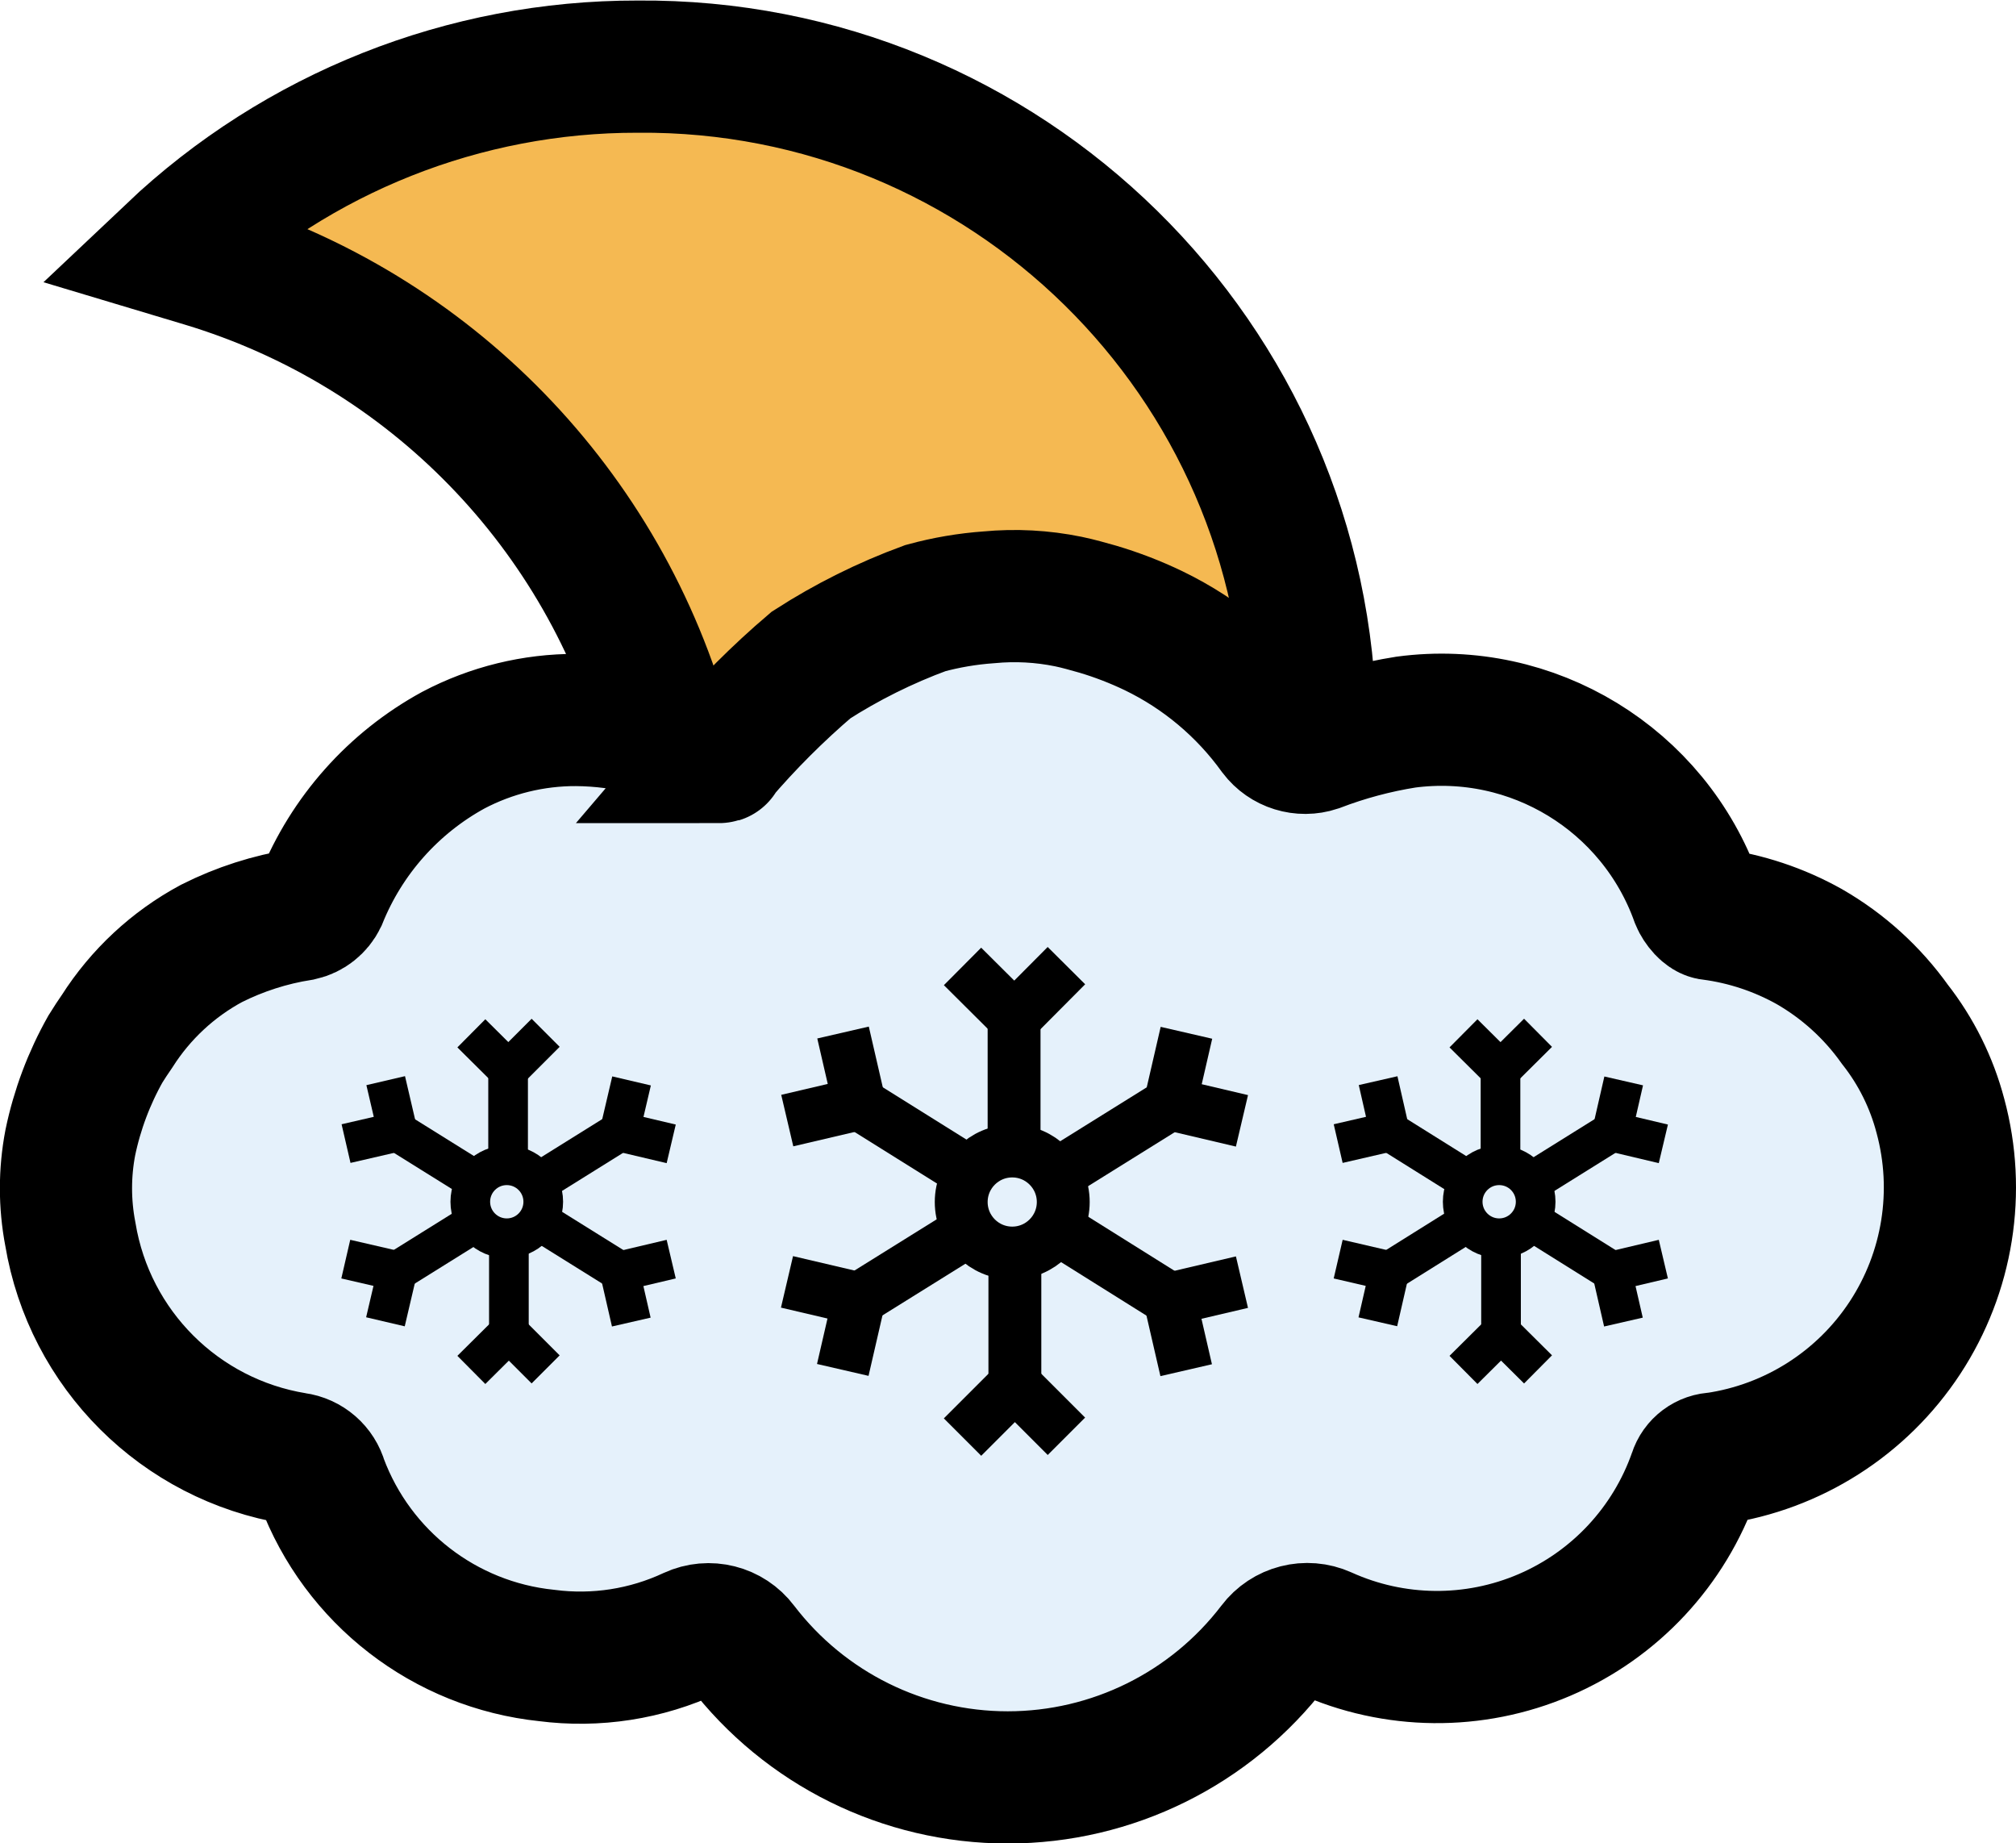
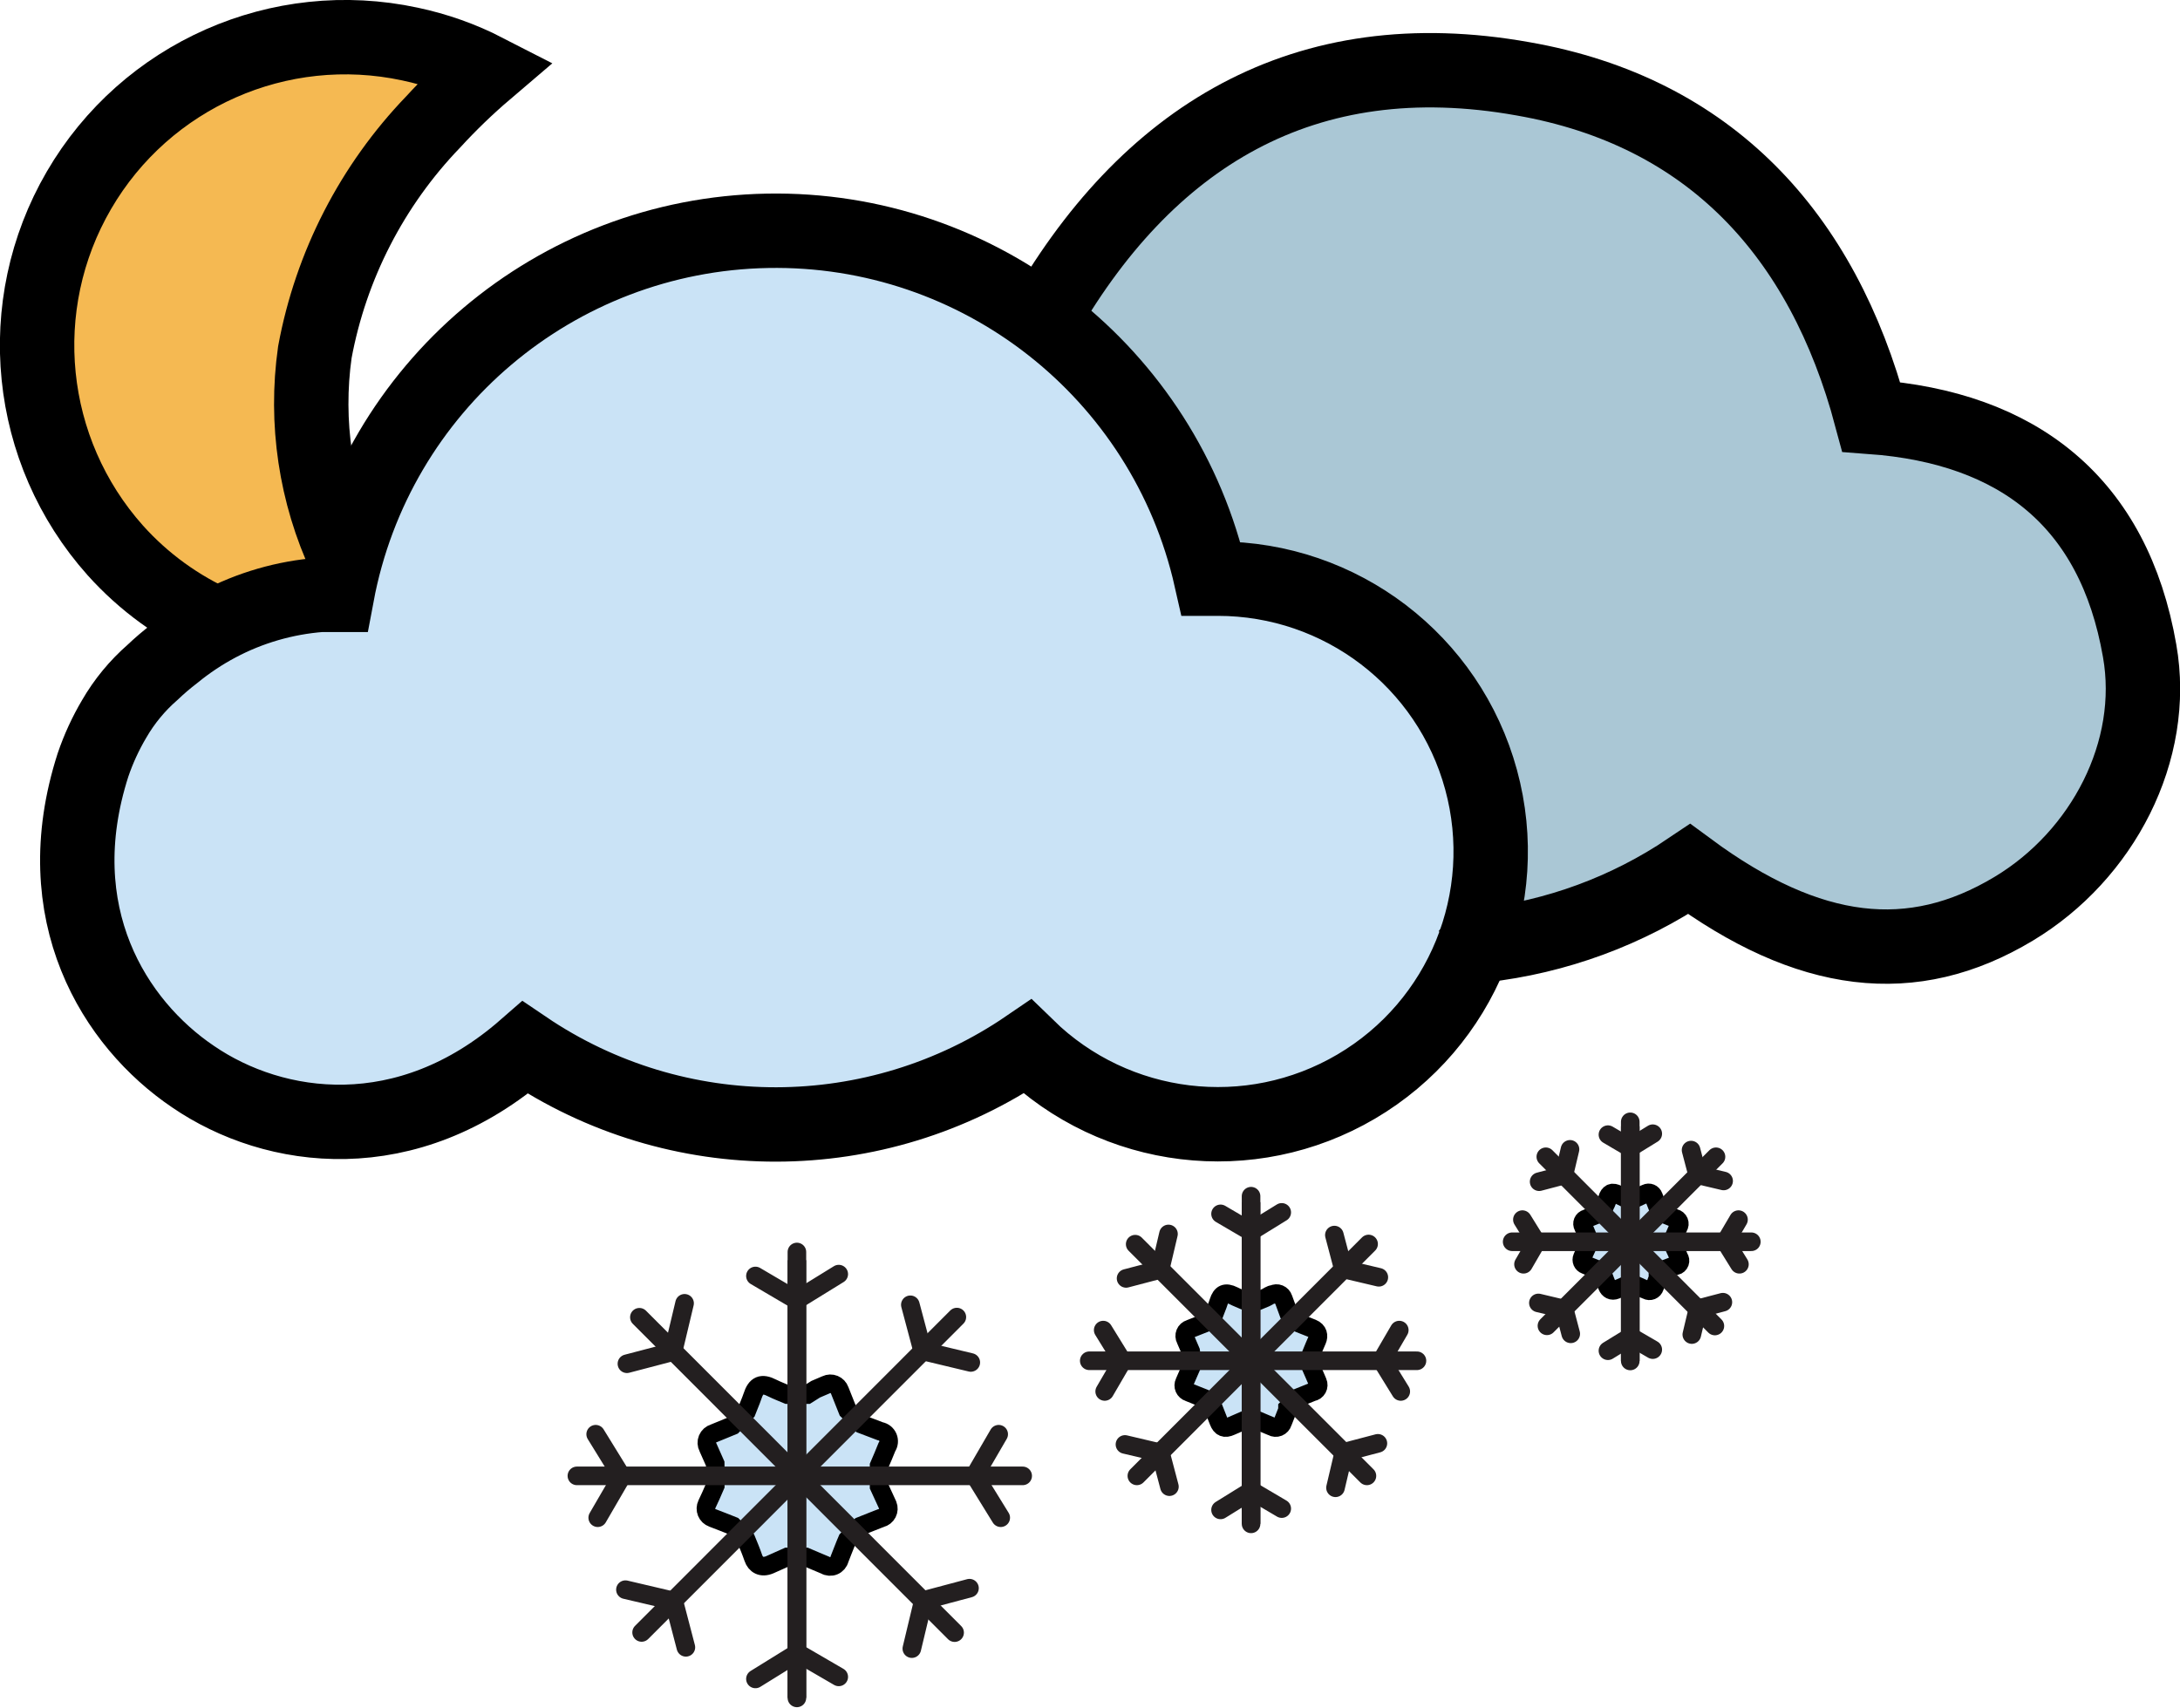
- <svg xmlns="http://www.w3.org/2000/svg" viewBox="0 0 76.26 69.69">
+ <svg xmlns="http://www.w3.org/2000/svg" viewBox="0 0 117.22 91.81">
  <defs>
-     <style>.cls-1{fill:#f5b952;}.cls-2{fill:#e5f1fb;}.cls-3,.cls-4,.cls-5{fill:none;stroke:#000;stroke-miterlimit:10;}.cls-3{stroke-width:1.5px;}.cls-4{stroke-width:2px;}.cls-5{stroke-width:5px;}</style>
+     <style>.cls-1{fill:#cae3f6;}.cls-2{fill:#f5b952;}.cls-3{fill:#aac7d5;}.cls-4,.cls-5,.cls-6,.cls-7{fill:none;stroke-miterlimit:10;}.cls-4,.cls-7{stroke:#000;}.cls-5,.cls-6{stroke:#231f20;}.cls-6{stroke-linecap:round;}.cls-7{stroke-width:4px;}</style>
  </defs>
  <g id="Layer_2" data-name="Layer 2">
    <g id="Layer_1-2" data-name="Layer 1">
-       <path class="cls-1" d="M25.21,26.89c2.34-.46,4.67-1,7-1.48C37,24.34,42,24.31,46.79,23.26c.29-.06.58-.11.86-.14A25.59,25.59,0,0,0,5,9.51l1.2.36C18.12,13.5,25.46,18.93,25.21,26.89Z" />
-       <path class="cls-2" d="M72.63,42.71a9.76,9.76,0,0,0-1.91-3.66,9.48,9.48,0,0,0-2.41-2.23,10.19,10.19,0,0,0-4.12-1.51c-.21,0-.45-.32-.55-.54a10,10,0,0,0-10.7-6.52,18.19,18.19,0,0,0-3.54.93,1,1,0,0,1-1.18-.41,12,12,0,0,0-4.6-3.9,12.61,12.61,0,0,0-2-.79c-.35-.11-.72-.21-1.09-.29a10.43,10.43,0,0,0-3-.17c-.45,0-.85.08-1.2.13a10.94,10.94,0,0,0-1.15.24L35,24a21.18,21.18,0,0,0-4.17,2,29.76,29.76,0,0,0-3.42,3.34c.09,0,0,0-.1,0A11.39,11.39,0,0,0,22.18,28a9.65,9.65,0,0,0-4.56,1.09,10.67,10.67,0,0,0-4.73,5,2.18,2.18,0,0,1-1.34,1,11.09,11.09,0,0,0-2.83,1,9.39,9.39,0,0,0-3.55,3.15c-.14.21-.29.42-.42.65a11.34,11.34,0,0,0-1.32,3.4,8.63,8.63,0,0,0,0,3.34,10,10,0,0,0,8.29,8.24,1.16,1.16,0,0,1,1,.84A10,10,0,0,0,21,62.12a9.92,9.92,0,0,0,5.72-1,1,1,0,0,1,1.26.31,12.48,12.48,0,0,0,20.18.1,1,1,0,0,1,1.25-.31,10.16,10.16,0,0,0,14.14-5.51.8.8,0,0,1,.77-.57A10,10,0,0,0,72.63,42.71Z" />
-       <line class="cls-3" x1="19.22" y1="40.5" x2="19.22" y2="44.41" />
-       <polyline class="cls-3" points="17.83 39.08 19.23 40.47 20.64 39.06" />
-       <line class="cls-3" x1="19.25" y1="50.37" x2="19.25" y2="46.46" />
-       <polyline class="cls-3" points="20.64 51.79 19.25 50.4 17.83 51.81" />
-       <line class="cls-3" x1="23.42" y1="48.06" x2="20.1" y2="45.99" />
-       <polyline class="cls-3" points="23.88 50 23.44 48.08 25.39 47.62" />
-       <line class="cls-3" x1="15.05" y1="42.81" x2="18.37" y2="44.88" />
-       <polyline class="cls-3" points="14.59 40.87 15.04 42.8 13.09 43.25" />
-       <line class="cls-3" x1="15.05" y1="48.06" x2="18.37" y2="45.99" />
-       <polyline class="cls-3" points="14.58 49.99 15.03 48.07 13.08 47.62" />
-       <line class="cls-3" x1="23.42" y1="42.81" x2="20.1" y2="44.88" />
-       <polyline class="cls-3" points="23.89 40.88 23.44 42.8 25.39 43.26" />
-       <circle class="cls-3" cx="19.17" cy="45.45" r="1.38" />
-       <line class="cls-4" x1="38.36" y1="38.53" x2="38.36" y2="44" />
-       <polyline class="cls-4" points="36.41 36.55 38.37 38.5 40.34 36.52" />
-       <line class="cls-4" x1="38.39" y1="52.34" x2="38.39" y2="46.87" />
-       <polyline class="cls-4" points="40.34 54.32 38.39 52.37 36.41 54.35" />
-       <line class="cls-4" x1="44.22" y1="49.11" x2="39.59" y2="46.21" />
-       <polyline class="cls-4" points="44.87 51.82 44.25 49.13 46.98 48.49" />
-       <line class="cls-4" x1="32.53" y1="41.76" x2="37.17" y2="44.66" />
-       <polyline class="cls-4" points="31.89 39.05 32.51 41.74 29.78 42.38" />
-       <line class="cls-4" x1="32.53" y1="49.1" x2="37.17" y2="46.21" />
-       <polyline class="cls-4" points="31.88 51.81 32.5 49.12 29.77 48.48" />
-       <line class="cls-4" x1="44.23" y1="41.77" x2="39.59" y2="44.66" />
-       <polyline class="cls-4" points="44.88 39.06 44.26 41.75 46.98 42.39" />
-       <circle class="cls-4" cx="38.29" cy="45.46" r="1.93" />
-       <line class="cls-3" x1="56.76" y1="40.5" x2="56.76" y2="44.41" />
-       <polyline class="cls-3" points="55.36 39.08 56.76 40.47 58.18 39.06" />
-       <line class="cls-3" x1="56.78" y1="50.37" x2="56.78" y2="46.46" />
-       <polyline class="cls-3" points="58.18 51.79 56.78 50.4 55.36 51.81" />
-       <line class="cls-3" x1="60.95" y1="48.06" x2="57.64" y2="45.99" />
-       <polyline class="cls-3" points="61.41 50 60.97 48.08 62.92 47.62" />
-       <line class="cls-3" x1="52.59" y1="42.81" x2="55.9" y2="44.88" />
-       <polyline class="cls-3" points="52.13 40.87 52.57 42.8 50.62 43.25" />
-       <line class="cls-3" x1="52.59" y1="48.06" x2="55.9" y2="45.99" />
-       <polyline class="cls-3" points="52.12 49.99 52.56 48.07 50.62 47.62" />
-       <line class="cls-3" x1="60.96" y1="42.81" x2="57.64" y2="44.88" />
-       <polyline class="cls-3" points="61.42 40.88 60.98 42.8 62.92 43.26" />
-       <circle class="cls-3" cx="56.71" cy="45.45" r="1.38" />
-       <path class="cls-5" d="M49.57,28.3c0-.26,0-.52,0-.78a25.24,25.24,0,0,0-25.45-25,25.57,25.57,0,0,0-17.62,7l1.2.36a25.89,25.89,0,0,1,17.52,18" />
-       <path class="cls-5" d="M73.4,42.2a9.53,9.53,0,0,0-1.72-3.46,10.24,10.24,0,0,0-3.24-2.94,10.36,10.36,0,0,0-3.7-1.23c-.21,0-.47-.33-.56-.55a10.25,10.25,0,0,0-11-6.71,16.79,16.79,0,0,0-3.36.9,1.42,1.42,0,0,1-1.58-.49,12.25,12.25,0,0,0-4.61-3.87,14.27,14.27,0,0,0-2.1-.81c-.36-.1-.73-.21-1.12-.29a10.17,10.17,0,0,0-3-.16A12.47,12.47,0,0,0,35,23a22,22,0,0,0-4.32,2.15,30.89,30.89,0,0,0-3.48,3.48c.09,0,0,0-.1-.05a11.43,11.43,0,0,0-5.3-1.35,9.9,9.9,0,0,0-4.65,1.14,11.16,11.16,0,0,0-5,5.62,1.12,1.12,0,0,1-.76.6A11.53,11.53,0,0,0,8,35.68,9.65,9.65,0,0,0,4.43,39c-.15.22-.3.44-.44.67a12.3,12.3,0,0,0-1.33,3.54,9.18,9.18,0,0,0,0,3.46,10.31,10.31,0,0,0,8.51,8.49,1.2,1.2,0,0,1,1,.87,10.21,10.21,0,0,0,8.51,6.58,9.91,9.91,0,0,0,5.47-.85,1.56,1.56,0,0,1,1.9.48,12.67,12.67,0,0,0,20.14,0,1.58,1.58,0,0,1,1.91-.49,10.32,10.32,0,0,0,14-6,.84.84,0,0,1,.79-.59A10.36,10.36,0,0,0,73.4,42.2Z" />
+       <path class="cls-1" d="M47.73,80.85l-.46-1V78.74q.21-.49.42-1a.55.55,0,0,0-.36-.85l-1-.39-.75-.73-.43-1.09a.53.53,0,0,0-.73-.29c-.19.07-.38.16-.56.24l-.49.22H42.34c-.28-.13-.55-.23-.81-.36-.58-.29-.88-.15-1.07.44-.09.28-.21.54-.32.83l-.75.75-1,.41a.54.54,0,0,0-.32.77l.39.88a1.09,1.09,0,0,1,0,.14v1.06c-.15.37-.31.71-.45,1.06a.51.51,0,0,0,.3.72l.57.23.53.2.71.73c.14.34.27.66.39,1s.43.55.88.35l.94-.41h1l.54.23.5.21a.53.53,0,0,0,.77-.32l.35-.9.06-.15.73-.73.88-.35.21-.08A.53.53,0,0,0,47.73,80.85Z" />
+       <path class="cls-1" d="M70.85,74.25c-.1-.25-.22-.5-.33-.77v-.79l.3-.7c.14-.32.06-.51-.26-.63l-.71-.28-.56-.54-.31-.8a.39.39,0,0,0-.54-.22L68,69.7l-.36.16h-.78c-.2-.09-.4-.16-.59-.26-.43-.22-.65-.11-.79.33-.06.2-.15.39-.23.6l-.56.56-.76.3a.39.39,0,0,0-.23.56l.28.64a.49.49,0,0,1,0,.11v.78l-.34.78a.38.38,0,0,0,.23.53l.42.17.38.15.53.53.28.72c.13.33.32.4.65.26l.69-.3h.77l.4.17.36.16A.39.39,0,0,0,69,76.4c.09-.22.17-.44.26-.65a.78.78,0,0,1,0-.12l.53-.53.65-.26.15-.06A.38.38,0,0,0,70.85,74.25Z" />
+       <path class="cls-1" d="M90.28,67.54,90,67v-.58l.22-.52c.1-.23,0-.36-.19-.45l-.52-.21-.4-.4c-.08-.2-.15-.39-.23-.57a.28.28,0,0,0-.39-.16l-.3.13-.26.11h-.57L87,64.15c-.31-.16-.47-.08-.57.24,0,.15-.11.29-.17.44l-.41.41-.55.22a.28.28,0,0,0-.17.41c.07.15.14.31.2.47s0,0,0,.08V67l-.25.57a.29.29,0,0,0,.17.39l.3.12.28.11.39.39.21.52c.09.24.23.3.47.19l.5-.22H88l.29.12.26.12a.29.29,0,0,0,.42-.18l.18-.47,0-.09.39-.39L90,68l.11,0A.29.29,0,0,0,90.28,67.54Z" />
+       <path class="cls-2" d="M18.58,30.75a19.61,19.61,0,0,1-1.65-11A24.17,24.17,0,0,1,23.29,7.35,34,34,0,0,1,26.13,4.6a15.87,15.87,0,0,0-4.08-1.44A16.56,16.56,0,0,0,6.2,30.38a16.23,16.23,0,0,0,5.51,4.05" />
+       <path class="cls-3" d="M78.5,52.09a1.23,1.23,0,0,1,.77-.46,24.82,24.82,0,0,0,11.14-4.11c6.44,4.76,12,5.41,17.45,2.13,4.78-2.85,7.7-8.49,6.76-13.84-1.38-8-6.52-12-14.43-12.58C97.55,13.39,91.52,6.82,81.48,5c-11.75-2.1-20.3,3.05-26,13.23" />
+       <path class="cls-1" d="M65.05,31.9l-.35,0a24,24,0,0,0-47,.87c-.29,0-.58,0-.87,0a14,14,0,0,0-5.53,1.59A14.44,14.44,0,0,0,8.93,36a14.21,14.21,0,0,0-1.17,1,10.11,10.11,0,0,0-2.06,2.5,13.24,13.24,0,0,0-1.13,2.39C2,49.88,5.73,55.84,10,58.69s11.5,4,17.85-1.57a24,24,0,0,0,27,0A14.67,14.67,0,1,0,65.05,31.9Z" />
+       <path class="cls-4" d="M47.73,80.94l-.46-1V78.82c.14-.33.28-.64.42-1a.55.55,0,0,0-.36-.85l-1-.38-.75-.74-.43-1.08a.53.53,0,0,0-.73-.3l-.56.24L43.4,75H42.34c-.28-.12-.55-.22-.81-.35-.58-.3-.88-.16-1.07.44-.09.27-.21.53-.32.82l-.75.76-1,.41a.53.53,0,0,0-.32.76l.39.88a1.31,1.31,0,0,1,0,.15V79.9c-.15.36-.31.7-.45,1a.53.53,0,0,0,.3.73l.57.22.53.21.71.73c.14.34.27.65.39,1s.43.55.88.36l.94-.42h1l.54.23.5.21a.52.52,0,0,0,.77-.32c.12-.3.23-.6.35-.89a1.14,1.14,0,0,1,.06-.15l.73-.74.88-.35.21-.08A.52.52,0,0,0,47.73,80.94Z" />
+       <line class="cls-5" x1="42.85" y1="67.77" x2="42.85" y2="91.31" />
+       <line class="cls-6" x1="42.85" y1="67.33" x2="42.85" y2="91.31" />
+       <polyline class="cls-6" points="40.62 68.62 42.83 69.92 45.1 68.52" />
+       <polyline class="cls-6" points="45.1 90.18 42.88 88.89 40.62 90.29" />
+       <line class="cls-6" x1="34.38" y1="70.84" x2="51.33" y2="87.8" />
+       <polyline class="cls-6" points="33.71 73.34 36.19 72.69 36.81 70.09" />
+       <polyline class="cls-6" points="52.13 85.41 49.65 86.07 49.03 88.66" />
+       <line class="cls-6" x1="51.45" y1="70.83" x2="34.5" y2="87.79" />
+       <polyline class="cls-6" points="48.95 70.17 49.61 72.65 52.2 73.27" />
+       <polyline class="cls-6" points="36.88 88.59 36.23 86.1 33.63 85.49" />
+       <line class="cls-6" x1="54.99" y1="79.37" x2="31.02" y2="79.37" />
+       <polyline class="cls-6" points="53.7 77.13 52.41 79.35 53.81 81.62" />
+       <polyline class="cls-6" points="32.14 81.62 33.43 79.4 32.03 77.13" />
+       <path class="cls-4" d="M70.85,74.33c-.1-.25-.22-.5-.33-.76v-.79c.1-.25.2-.48.3-.71s.06-.5-.26-.63l-.71-.28-.56-.54L69,69.83a.38.38,0,0,0-.54-.22c-.14,0-.27.12-.41.18l-.36.15h-.78c-.2-.09-.4-.16-.59-.26-.43-.21-.65-.11-.79.33-.06.2-.15.39-.23.61l-.56.55-.76.3a.39.39,0,0,0-.23.56c.09.22.19.43.28.65a.28.28,0,0,1,0,.11v.77l-.34.78a.38.38,0,0,0,.23.53l.42.17.38.15.53.54.28.71c.13.33.32.41.65.26l.69-.3h.77l.4.17.36.15a.39.39,0,0,0,.57-.23l.26-.66,0-.11.53-.54.65-.26.15-.06A.38.38,0,0,0,70.85,74.33Z" />
+       <line class="cls-5" x1="67.27" y1="64.65" x2="67.27" y2="81.95" />
+       <line class="cls-6" x1="67.27" y1="64.33" x2="67.27" y2="81.95" />
+       <polyline class="cls-6" points="65.63 65.28 67.25 66.23 68.92 65.2" />
+       <polyline class="cls-6" points="68.92 81.13 67.29 80.17 65.63 81.2" />
+       <line class="cls-6" x1="61.04" y1="66.91" x2="73.5" y2="79.37" />
+       <polyline class="cls-6" points="60.55 68.75 62.38 68.27 62.83 66.36" />
+       <polyline class="cls-6" points="74.09 77.62 72.26 78.1 71.81 80.01" />
+       <line class="cls-6" x1="73.59" y1="66.9" x2="61.13" y2="79.37" />
+       <polyline class="cls-6" points="71.75 66.42 72.23 68.24 74.14 68.69" />
+       <polyline class="cls-6" points="62.88 79.95 62.4 78.13 60.49 77.68" />
+       <line class="cls-6" x1="76.19" y1="73.18" x2="58.57" y2="73.18" />
+       <polyline class="cls-6" points="75.24 71.53 74.29 73.16 75.32 74.83" />
+       <polyline class="cls-6" points="59.4 74.83 60.35 73.2 59.32 71.53" />
+       <path class="cls-4" d="M90.28,67.63c-.08-.19-.16-.37-.25-.56v-.58l.22-.51a.3.3,0,0,0-.19-.46l-.52-.21-.4-.39c-.08-.21-.15-.39-.23-.58a.28.28,0,0,0-.39-.16l-.3.13-.26.12h-.57L87,64.24c-.31-.16-.47-.09-.57.23,0,.15-.11.29-.17.45l-.41.4-.55.22a.28.28,0,0,0-.17.41c.07.16.14.31.2.47s0,0,0,.08v.57c-.09.19-.17.38-.25.56a.29.29,0,0,0,.17.39l.3.12.28.11.39.39c.07.19.14.36.21.53s.23.29.47.19l.5-.22H88l.29.13.26.11a.29.29,0,0,0,.42-.17l.18-.48,0-.08.39-.4.47-.18.11,0A.28.28,0,0,0,90.28,67.63Z" />
+       <line class="cls-5" x1="87.66" y1="60.57" x2="87.66" y2="73.19" />
+       <line class="cls-6" x1="87.66" y1="60.33" x2="87.66" y2="73.19" />
+       <polyline class="cls-6" points="86.46 61.02 87.65 61.72 88.87 60.97" />
+       <polyline class="cls-6" points="88.87 72.58 87.68 71.89 86.46 72.64" />
+       <line class="cls-6" x1="83.12" y1="62.21" x2="92.21" y2="71.31" />
+       <polyline class="cls-6" points="82.76 63.55 84.09 63.2 84.42 61.81" />
+       <polyline class="cls-6" points="92.64 70.03 91.3 70.38 90.97 71.77" />
+       <line class="cls-6" x1="92.27" y1="62.21" x2="83.18" y2="71.3" />
+       <polyline class="cls-6" points="90.93 61.85 91.28 63.18 92.68 63.51" />
+       <polyline class="cls-6" points="84.46 71.73 84.11 70.4 82.72 70.07" />
+       <line class="cls-6" x1="94.17" y1="66.78" x2="81.31" y2="66.78" />
+       <polyline class="cls-6" points="93.48 65.59 92.78 66.78 93.53 67.99" />
+       <polyline class="cls-6" points="81.92 67.99 82.61 66.8 81.86 65.59" />
+       <path class="cls-7" d="M18.58,30a19.63,19.63,0,0,1-1.65-11.06A24.21,24.21,0,0,1,23.29,6.56a32.14,32.14,0,0,1,2.84-2.74,16.28,16.28,0,0,0-4.08-1.45A16.57,16.57,0,0,0,6.2,29.6a16.23,16.23,0,0,0,5.51,4" />
+       <path class="cls-7" d="M78.93,51.31a1.29,1.29,0,0,1,.77-.47,24.84,24.84,0,0,0,11.13-4.1c6.44,4.75,12,5.41,17.45,2.13C113.06,46,116,40.38,115.05,35c-1.39-8-6.53-12-14.43-12.58C98,12.61,91.94,6,81.9,4.24c-11.74-2.1-20.29,3.05-26,13.23" />
+       <path class="cls-7" d="M65.48,31.12l-.36,0a24,24,0,0,0-47,.87l-.87,0a14.06,14.06,0,0,0-5.52,1.6,14.44,14.44,0,0,0-2.36,1.57,14.06,14.06,0,0,0-1.17,1,9.89,9.89,0,0,0-2.06,2.5A13.24,13.24,0,0,0,5,41.14c-2.57,8,1.16,13.91,5.38,16.76,4.38,3,11.5,4,17.86-1.56a24,24,0,0,0,27-.05A14.67,14.67,0,1,0,65.48,31.12Z" />
    </g>
  </g>
</svg>
